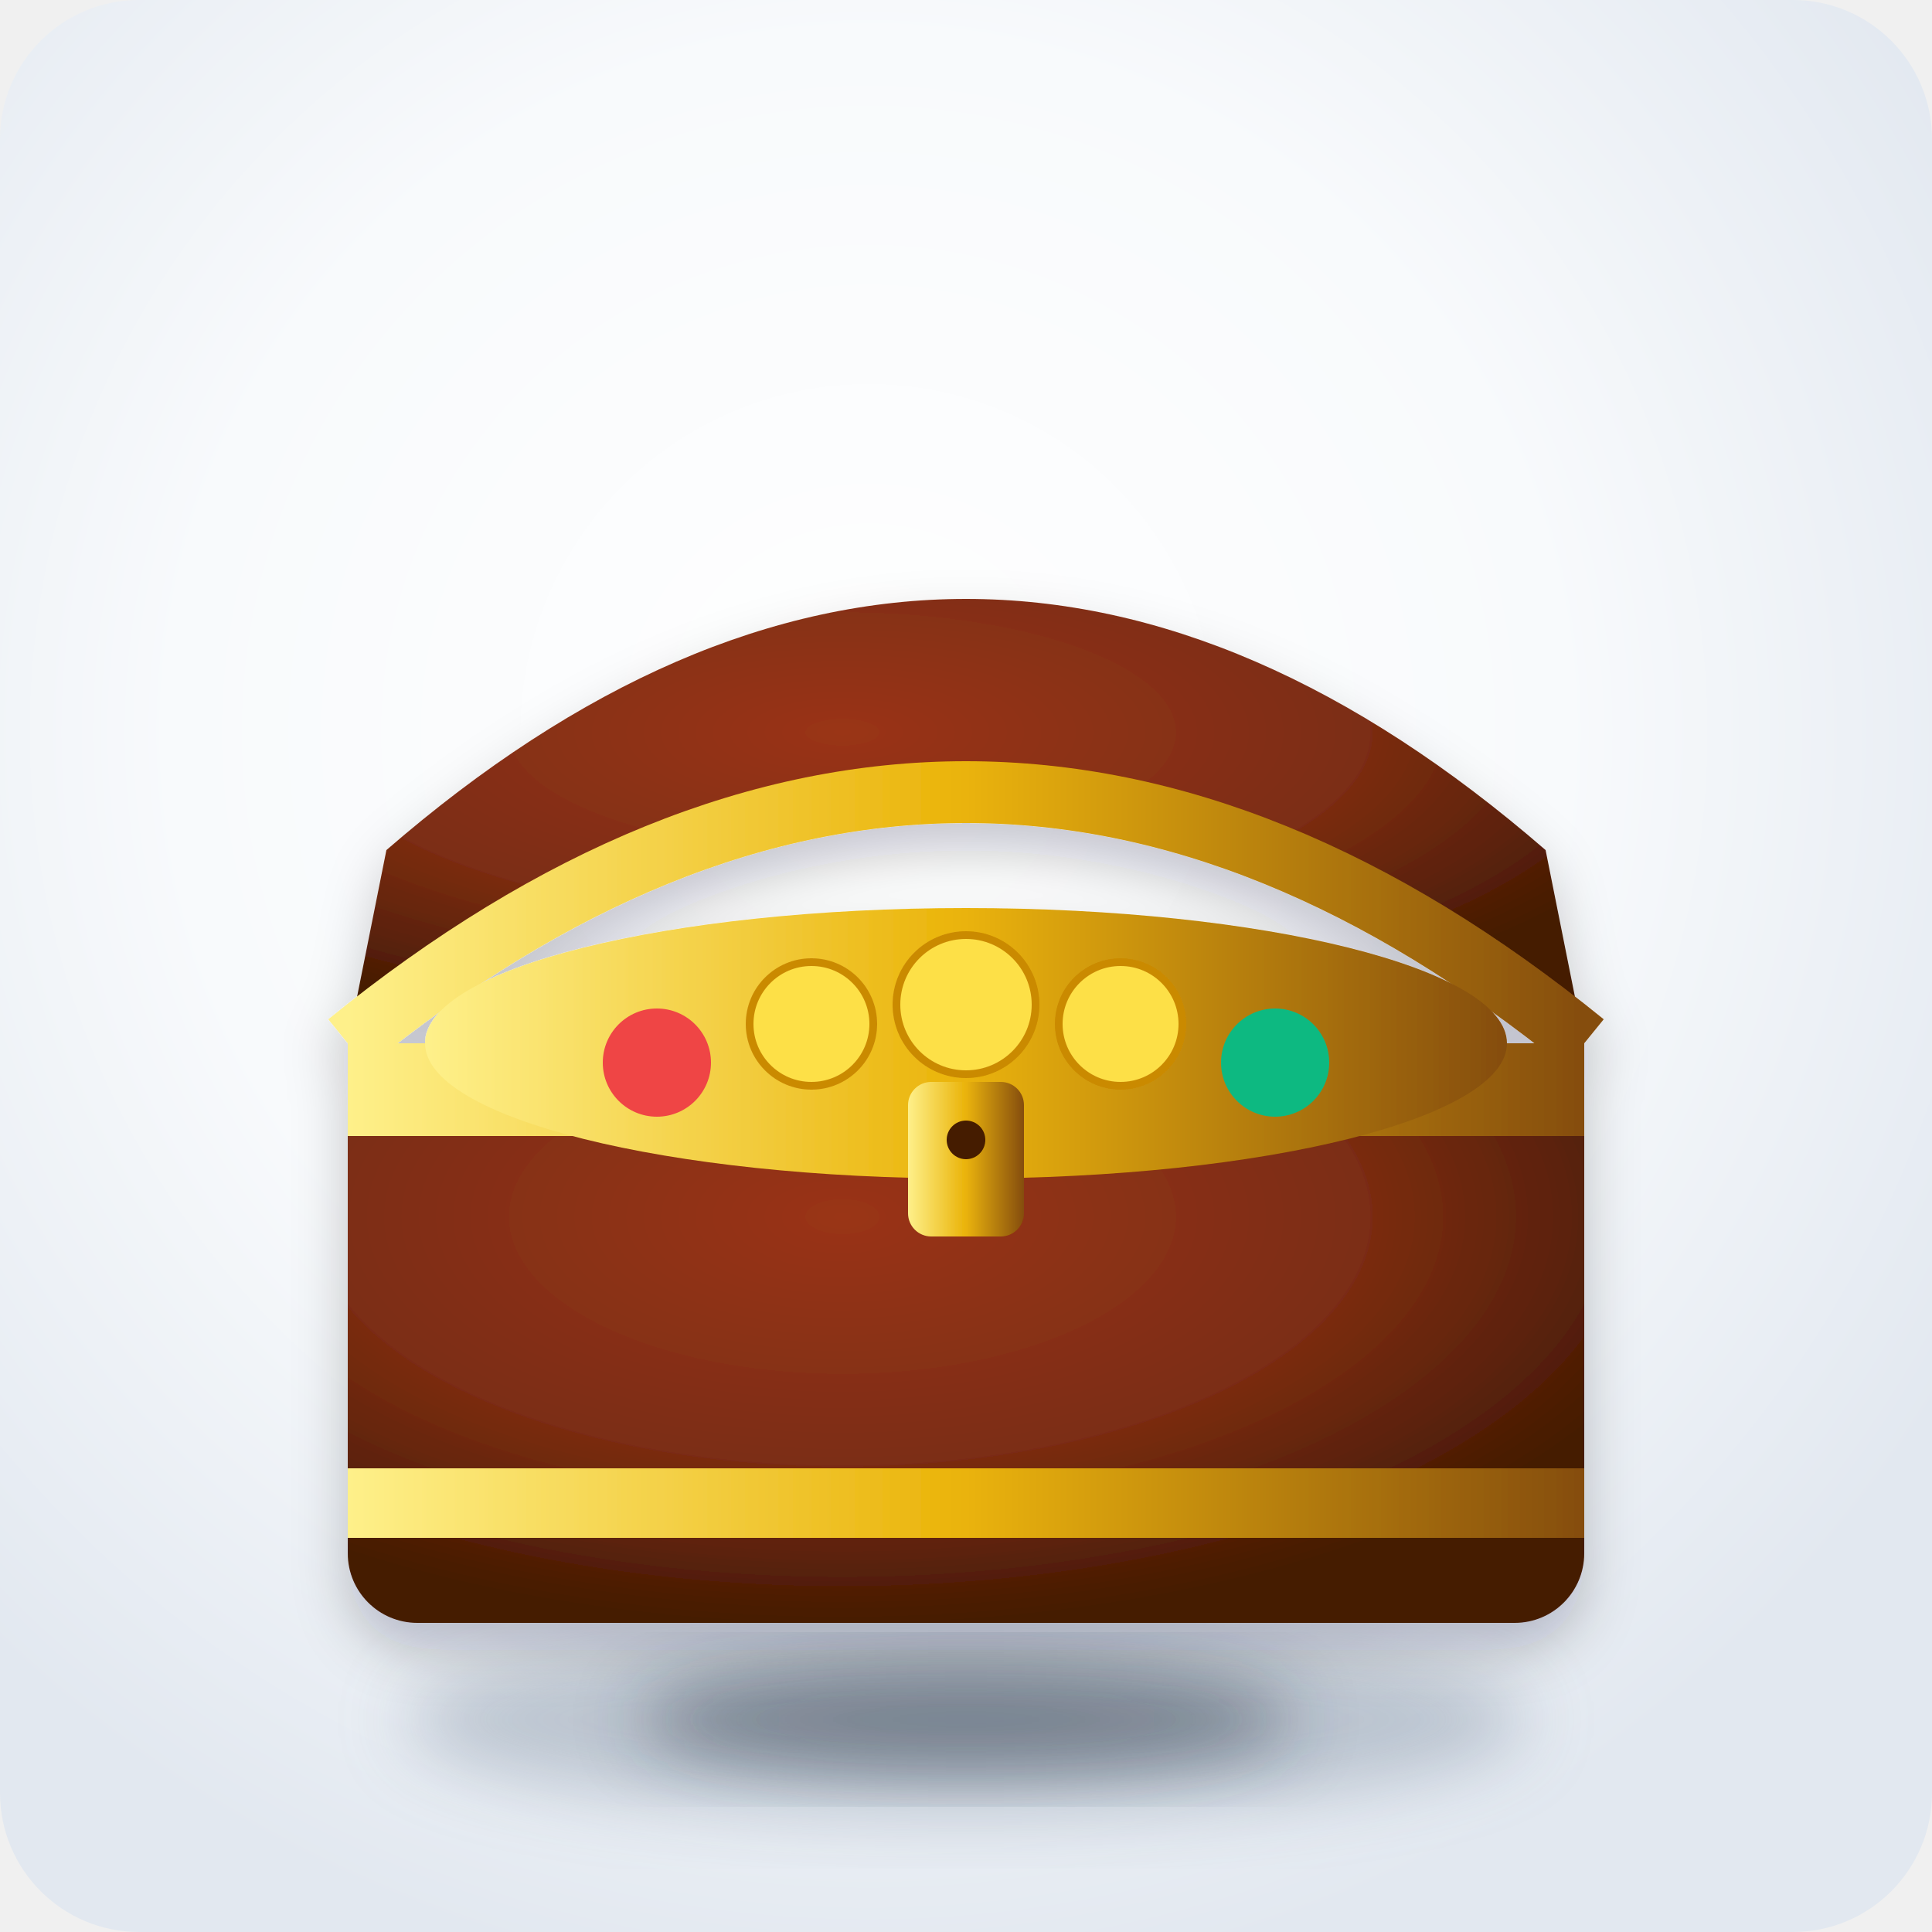
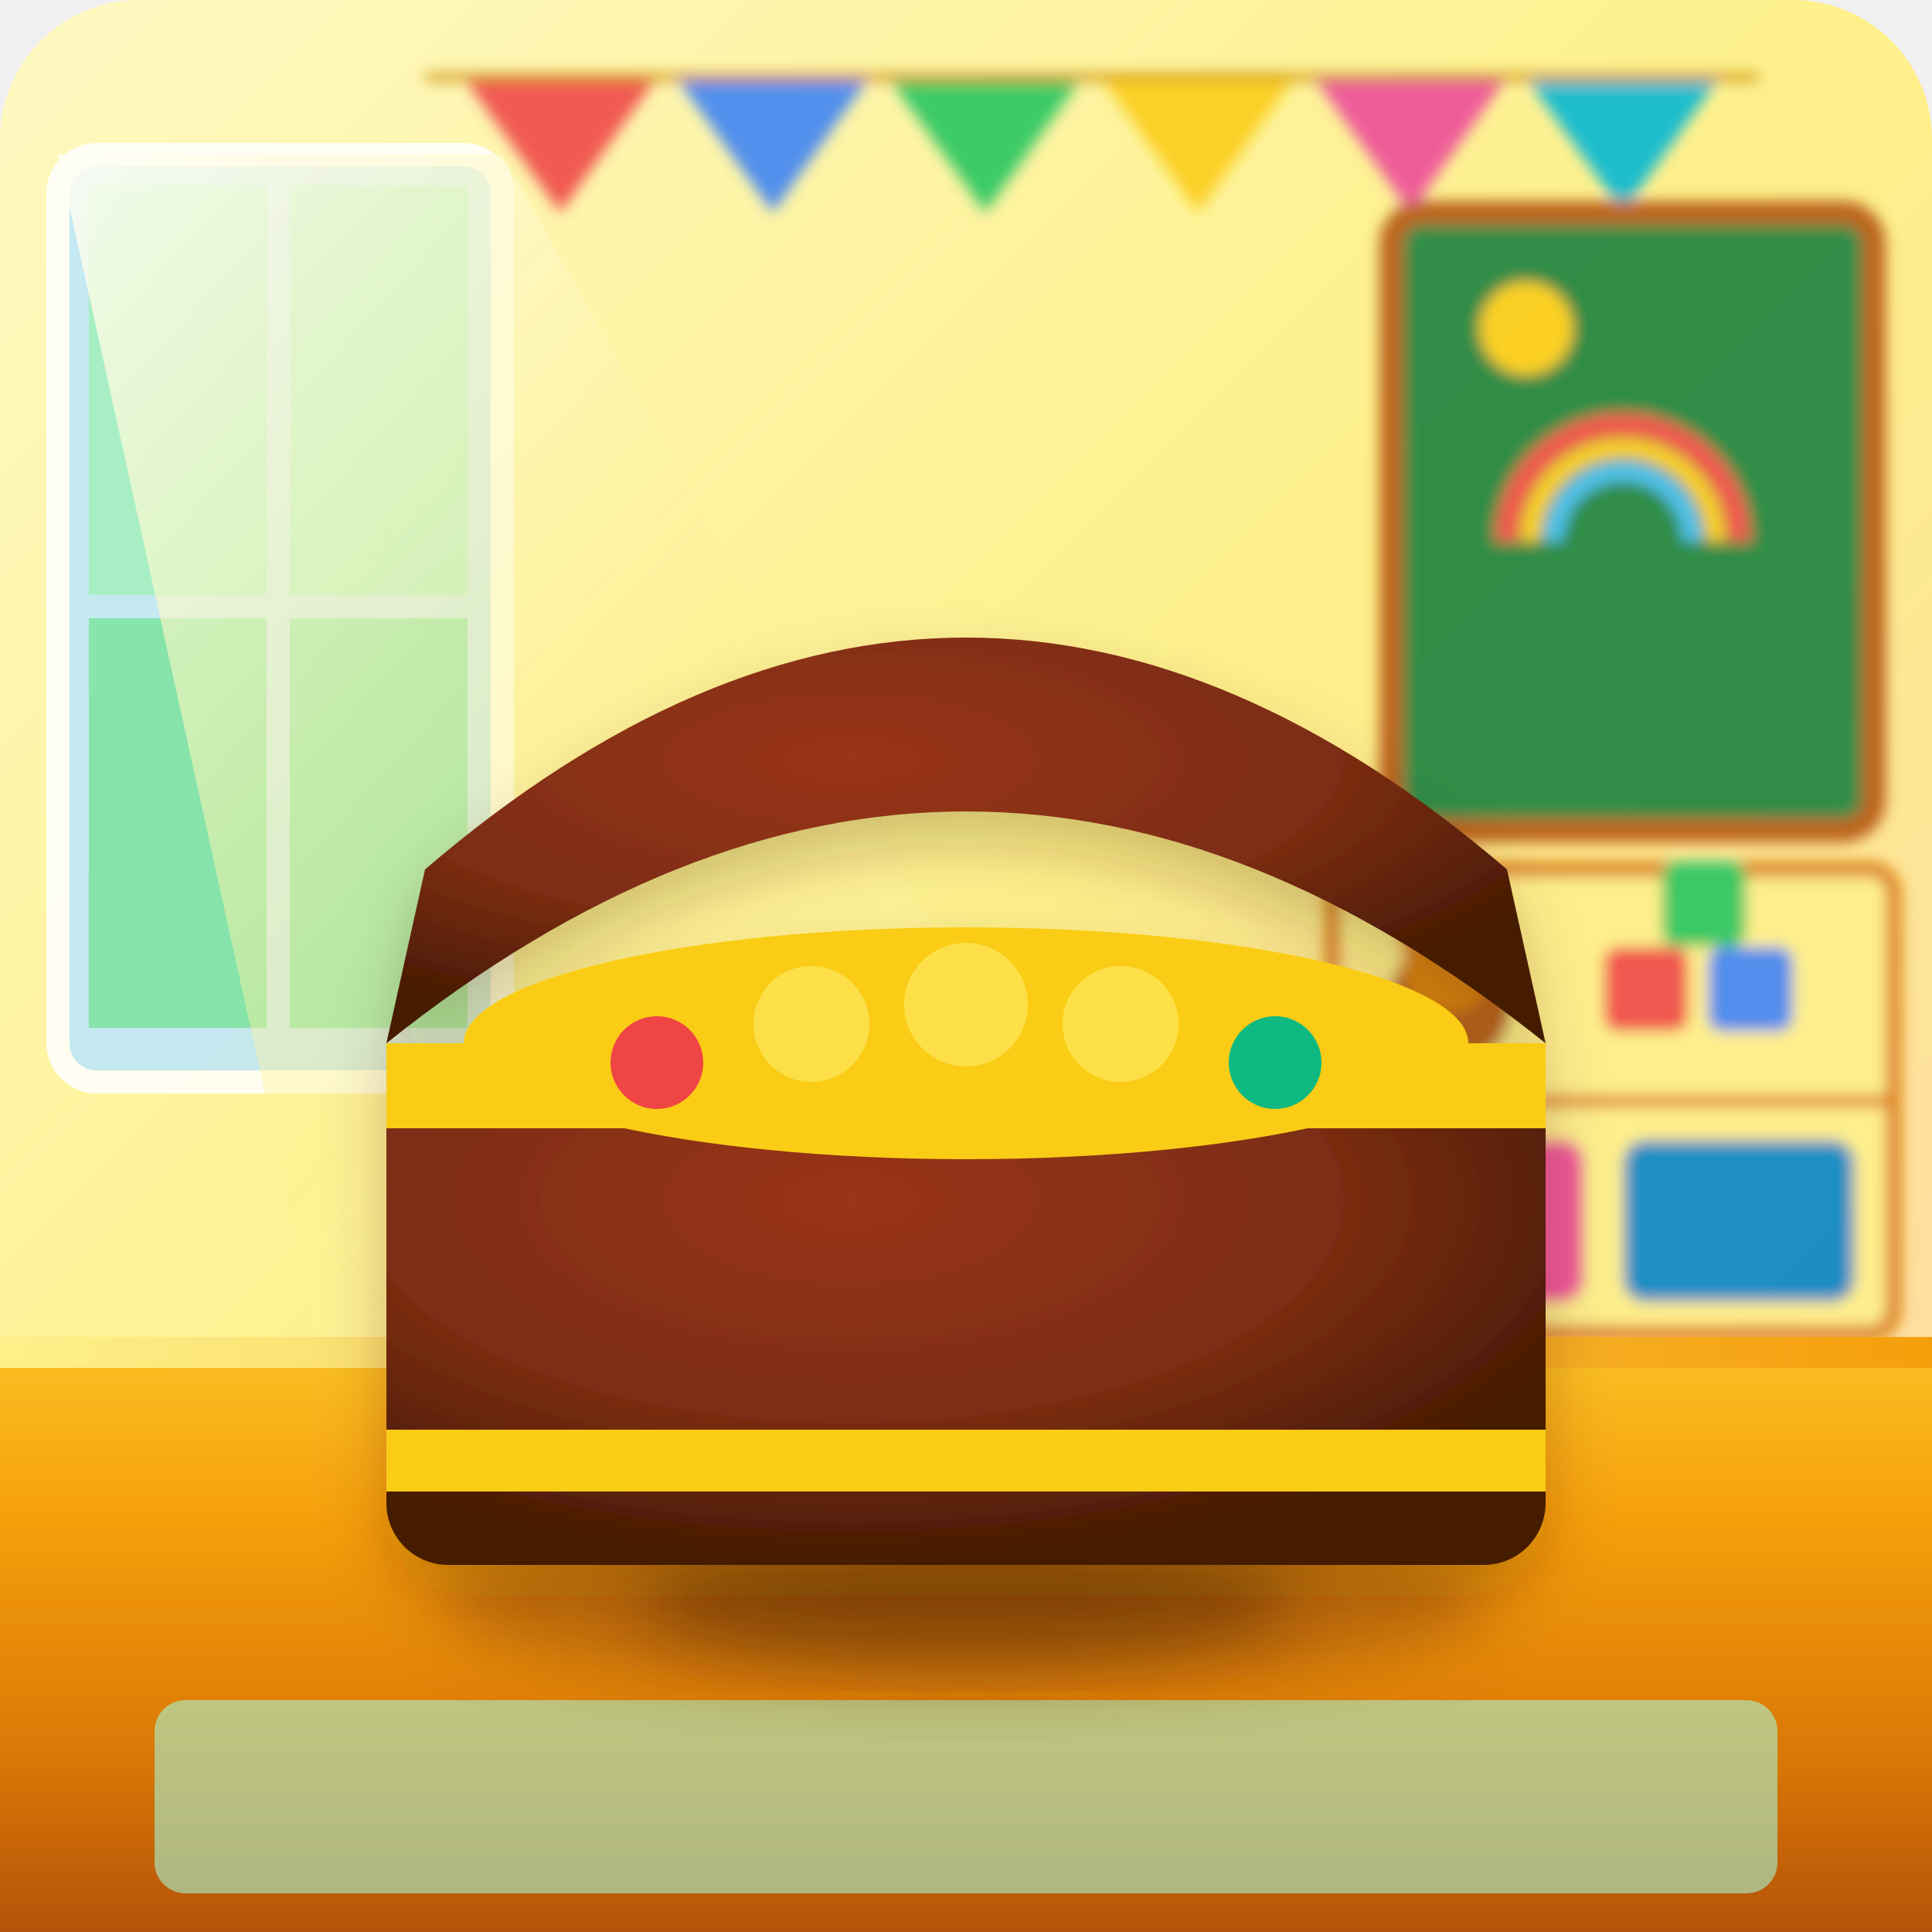
<svg xmlns="http://www.w3.org/2000/svg" viewBox="0 0 500 500" width="100%" height="100%">
  <defs>
-     <radialGradient id="bgGlow" cx="45%" cy="38%" r="65%">
-       <stop offset="0%" stop-color="#ffffff" />
-       <stop offset="55%" stop-color="#f8fafc" />
-       <stop offset="100%" stop-color="#e2e8f0" />
+     <linearGradient id="roomWall" x1="0%" y1="0%" x2="100%" y2="100%">
+       <stop offset="0%" stop-color="#fef9c3" />
+       <stop offset="50%" stop-color="#fef08a" />
+       <stop offset="100%" stop-color="#fed7aa" />
+     </linearGradient>
+     <linearGradient id="sunBeam" x1="0%" y1="0%" x2="100%" y2="100%">
+       <stop offset="0%" stop-color="#ffffff" stop-opacity="0.85" />
+       <stop offset="50%" stop-color="#fef08a" stop-opacity="0.35" />
+       <stop offset="100%" stop-color="#ffffff" stop-opacity="0" />
+     </linearGradient>
+     <linearGradient id="oakTable" x1="0%" y1="0%" x2="0%" y2="100%">
+       <stop offset="0%" stop-color="#fbbf24" />
+       <stop offset="30%" stop-color="#f59e0b" />
+       <stop offset="70%" stop-color="#d97706" />
+       <stop offset="100%" stop-color="#b45309" />
+     </linearGradient>
+     <linearGradient id="tableBevel" x1="0%" y1="0%" x2="100%" y2="0%">
+       <stop offset="0%" stop-color="#fef08a" />
+       <stop offset="100%" stop-color="#f59e0b" />
+     </linearGradient>
+     <filter id="bgBlur" x="-10%" y="-10%" width="120%" height="120%">
+       <feGaussianBlur stdDeviation="1.8" />
+     </filter>
+     <filter id="tableShadow" x="-30%" y="-30%" width="160%" height="160%">
+       <feGaussianBlur stdDeviation="8" />
+     </filter>
+     <filter id="charDepth" x="-20%" y="-20%" width="140%" height="140%">
+       <feDropShadow dx="0" dy="8" stdDeviation="8" flood-color="#451a03" flood-opacity="0.25" />
+     </filter>
+     <radialGradient id="pixarEye" cx="30%" cy="30%" r="70%">
+       <stop offset="0%" stop-color="#334155" />
+       <stop offset="65%" stop-color="#0f172a" />
+       <stop offset="100%" stop-color="#020617" />
    </radialGradient>
-     <filter id="groundShadow" x="-30%" y="-30%" width="160%" height="160%">
-       <feGaussianBlur stdDeviation="9" />
-     </filter>
-     <filter id="clayShadow" x="-25%" y="-25%" width="150%" height="150%">
-       <feDropShadow dx="0" dy="7" stdDeviation="7" flood-color="#0f172a" flood-opacity="0.22" />
-     </filter>
-     <filter id="softGlow" x="-20%" y="-20%" width="140%" height="140%">
-       <feGaussianBlur stdDeviation="3" result="blur" />
-       <feComposite in="SourceGraphic" in2="blur" operator="over" />
-     </filter>
-     <radialGradient id="chestWood" cx="40%" cy="30%" r="70%">
+     <radialGradient id="chestWood2" cx="40%" cy="30%" r="70%">
      <stop offset="0%" stop-color="#9a3412" />
      <stop offset="60%" stop-color="#7c2d12" />
      <stop offset="100%" stop-color="#451a03" />
    </radialGradient>
-     <linearGradient id="goldCoins" x1="0%" y1="0%" x2="100%" y2="0%">
-       <stop offset="0%" stop-color="#fef08a" />
-       <stop offset="50%" stop-color="#eab308" />
-       <stop offset="100%" stop-color="#854d0e" />
-     </linearGradient>
  </defs>
-   <rect width="500" height="500" rx="36" fill="url(#bgGlow)" />
-   <ellipse cx="250" cy="445" rx="145" ry="24" fill="#64748b" opacity="0.35" filter="url(#groundShadow)" />
-   <ellipse cx="250" cy="445" rx="85" ry="14" fill="#1e293b" opacity="0.45" filter="url(#groundShadow)" />
-   <g filter="url(#clayShadow)">
-     <rect x="90" y="270" width="320" height="150" rx="18" fill="url(#chestWood)" />
-     <rect x="90" y="270" width="320" height="24" fill="url(#goldCoins)" />
-     <rect x="90" y="380" width="320" height="18" fill="url(#goldCoins)" />
-     <path d="M 90 270 Q 250 140 410 270 L 400 220 Q 250 90 100 220 Z" fill="url(#chestWood)" />
-     <path d="M 90 270 Q 250 140 410 270" stroke="url(#goldCoins)" stroke-width="16" fill="none" />
-     <ellipse cx="250" cy="270" rx="140" ry="35" fill="url(#goldCoins)" />
-     <circle cx="210" cy="265" r="16" fill="#fde047" stroke="#ca8a04" stroke-width="2" />
-     <circle cx="250" cy="260" r="18" fill="#fde047" stroke="#ca8a04" stroke-width="2" />
-     <circle cx="290" cy="265" r="16" fill="#fde047" stroke="#ca8a04" stroke-width="2" />
-     <circle cx="170" cy="275" r="14" fill="#ef4444" />
-     <circle cx="330" cy="275" r="14" fill="#10b981" />
-     <rect x="235" y="280" width="30" height="40" rx="6" fill="url(#goldCoins)" />
-     <circle cx="250" cy="295" r="5" fill="#451a03" />
+   <rect width="500" height="500" rx="36" fill="url(#roomWall)" />
+   <g opacity="0.85">
+     <rect x="15" y="40" width="115" height="240" rx="10" fill="#bae6fd" stroke="#ffffff" stroke-width="6" />
+     <rect x="23" y="48" width="46" height="106" fill="#86efac" opacity="0.65" />
+     <rect x="75" y="48" width="46" height="106" fill="#86efac" opacity="0.65" />
+     <rect x="23" y="160" width="46" height="106" fill="#4ade80" opacity="0.65" />
+     <rect x="75" y="160" width="46" height="106" fill="#4ade80" opacity="0.65" />
+     <polygon points="15,40 130,40 320,380 90,380" fill="url(#sunBeam)" />
+   </g>
+   <g filter="url(#bgBlur)" opacity="0.88">
+     <polygon points="120,20 145,55 170,20" fill="#ef4444" />
+     <polygon points="175,20 200,55 225,20" fill="#3b82f6" />
+     <polygon points="230,20 255,55 280,20" fill="#22c55e" />
+     <polygon points="285,20 310,55 335,20" fill="#facc15" />
+     <polygon points="340,20 365,55 390,20" fill="#ec4899" />
+     <polygon points="395,20 420,55 445,20" fill="#06b6d4" />
+     <line x1="110" y1="20" x2="455" y2="20" stroke="#ca8a04" stroke-width="2" />
+     <rect x="360" y="55" width="125" height="160" rx="8" fill="#15803d" stroke="#b45309" stroke-width="6" />
+     <path d="M 390 140 A 30 30 0 0 1 450 140" fill="none" stroke="#ef4444" stroke-width="6" />
+     <path d="M 396 140 A 24 24 0 0 1 444 140" fill="none" stroke="#facc15" stroke-width="5" />
+     <path d="M 402 140 A 18 18 0 0 1 438 140" fill="none" stroke="#38bdf8" stroke-width="5" />
+     <circle cx="395" cy="85" r="12" fill="#facc15" />
+     <rect x="345" y="225" width="145" height="120" rx="6" fill="#fef08a" stroke="#d97706" stroke-width="4" />
+     <line x1="345" y1="285" x2="490" y2="285" stroke="#d97706" stroke-width="3" />
+     <circle cx="375" cy="260" r="16" fill="#b45309" />
+     <circle cx="375" cy="250" r="12" fill="#d97706" />
+     <circle cx="367" cy="242" r="5" fill="#d97706" />
+     <circle cx="383" cy="242" r="5" fill="#d97706" />
+     <rect x="415" y="245" width="22" height="22" rx="4" fill="#ef4444" />
+     <rect x="442" y="245" width="22" height="22" rx="4" fill="#3b82f6" />
+     <rect x="430" y="223" width="22" height="22" rx="4" fill="#22c55e" />
+     <rect x="355" y="295" width="55" height="42" rx="6" fill="#ec4899" />
+     <rect x="420" y="295" width="60" height="42" rx="6" fill="#0284c7" />
+   </g>
+   <path d="M 0 350 L 500 350 L 500 500 L 0 500 Z" fill="url(#oakTable)" />
+   <rect x="0" y="346" width="500" height="8" fill="url(#tableBevel)" />
+   <rect x="40" y="440" width="420" height="50" rx="8" fill="#a7f3d0" opacity="0.6" />
+   <ellipse cx="250" cy="415" rx="135" ry="22" fill="#78350f" opacity="0.38" filter="url(#tableShadow)" />
+   <ellipse cx="250" cy="415" rx="85" ry="14" fill="#451a03" opacity="0.45" filter="url(#tableShadow)" />
+   <g filter="url(#charDepth)">
+     <rect x="100" y="270" width="300" height="135" rx="16" fill="url(#chestWood2)" />
+     <rect x="100" y="270" width="300" height="22" fill="#facc15" />
+     <rect x="100" y="370" width="300" height="16" fill="#facc15" />
+     <path d="M 100 270 Q 250 150 400 270 L 390 225 Q 250 105 110 225 Z" fill="url(#chestWood2)" />
+     <ellipse cx="250" cy="270" rx="130" ry="30" fill="#facc15" />
+     <circle cx="210" cy="265" r="15" fill="#fde047" />
+     <circle cx="250" cy="260" r="16" fill="#fde047" />
+     <circle cx="290" cy="265" r="15" fill="#fde047" />
+     <circle cx="170" cy="275" r="12" fill="#ef4444" />
+     <circle cx="330" cy="275" r="12" fill="#10b981" />
  </g>
</svg>
